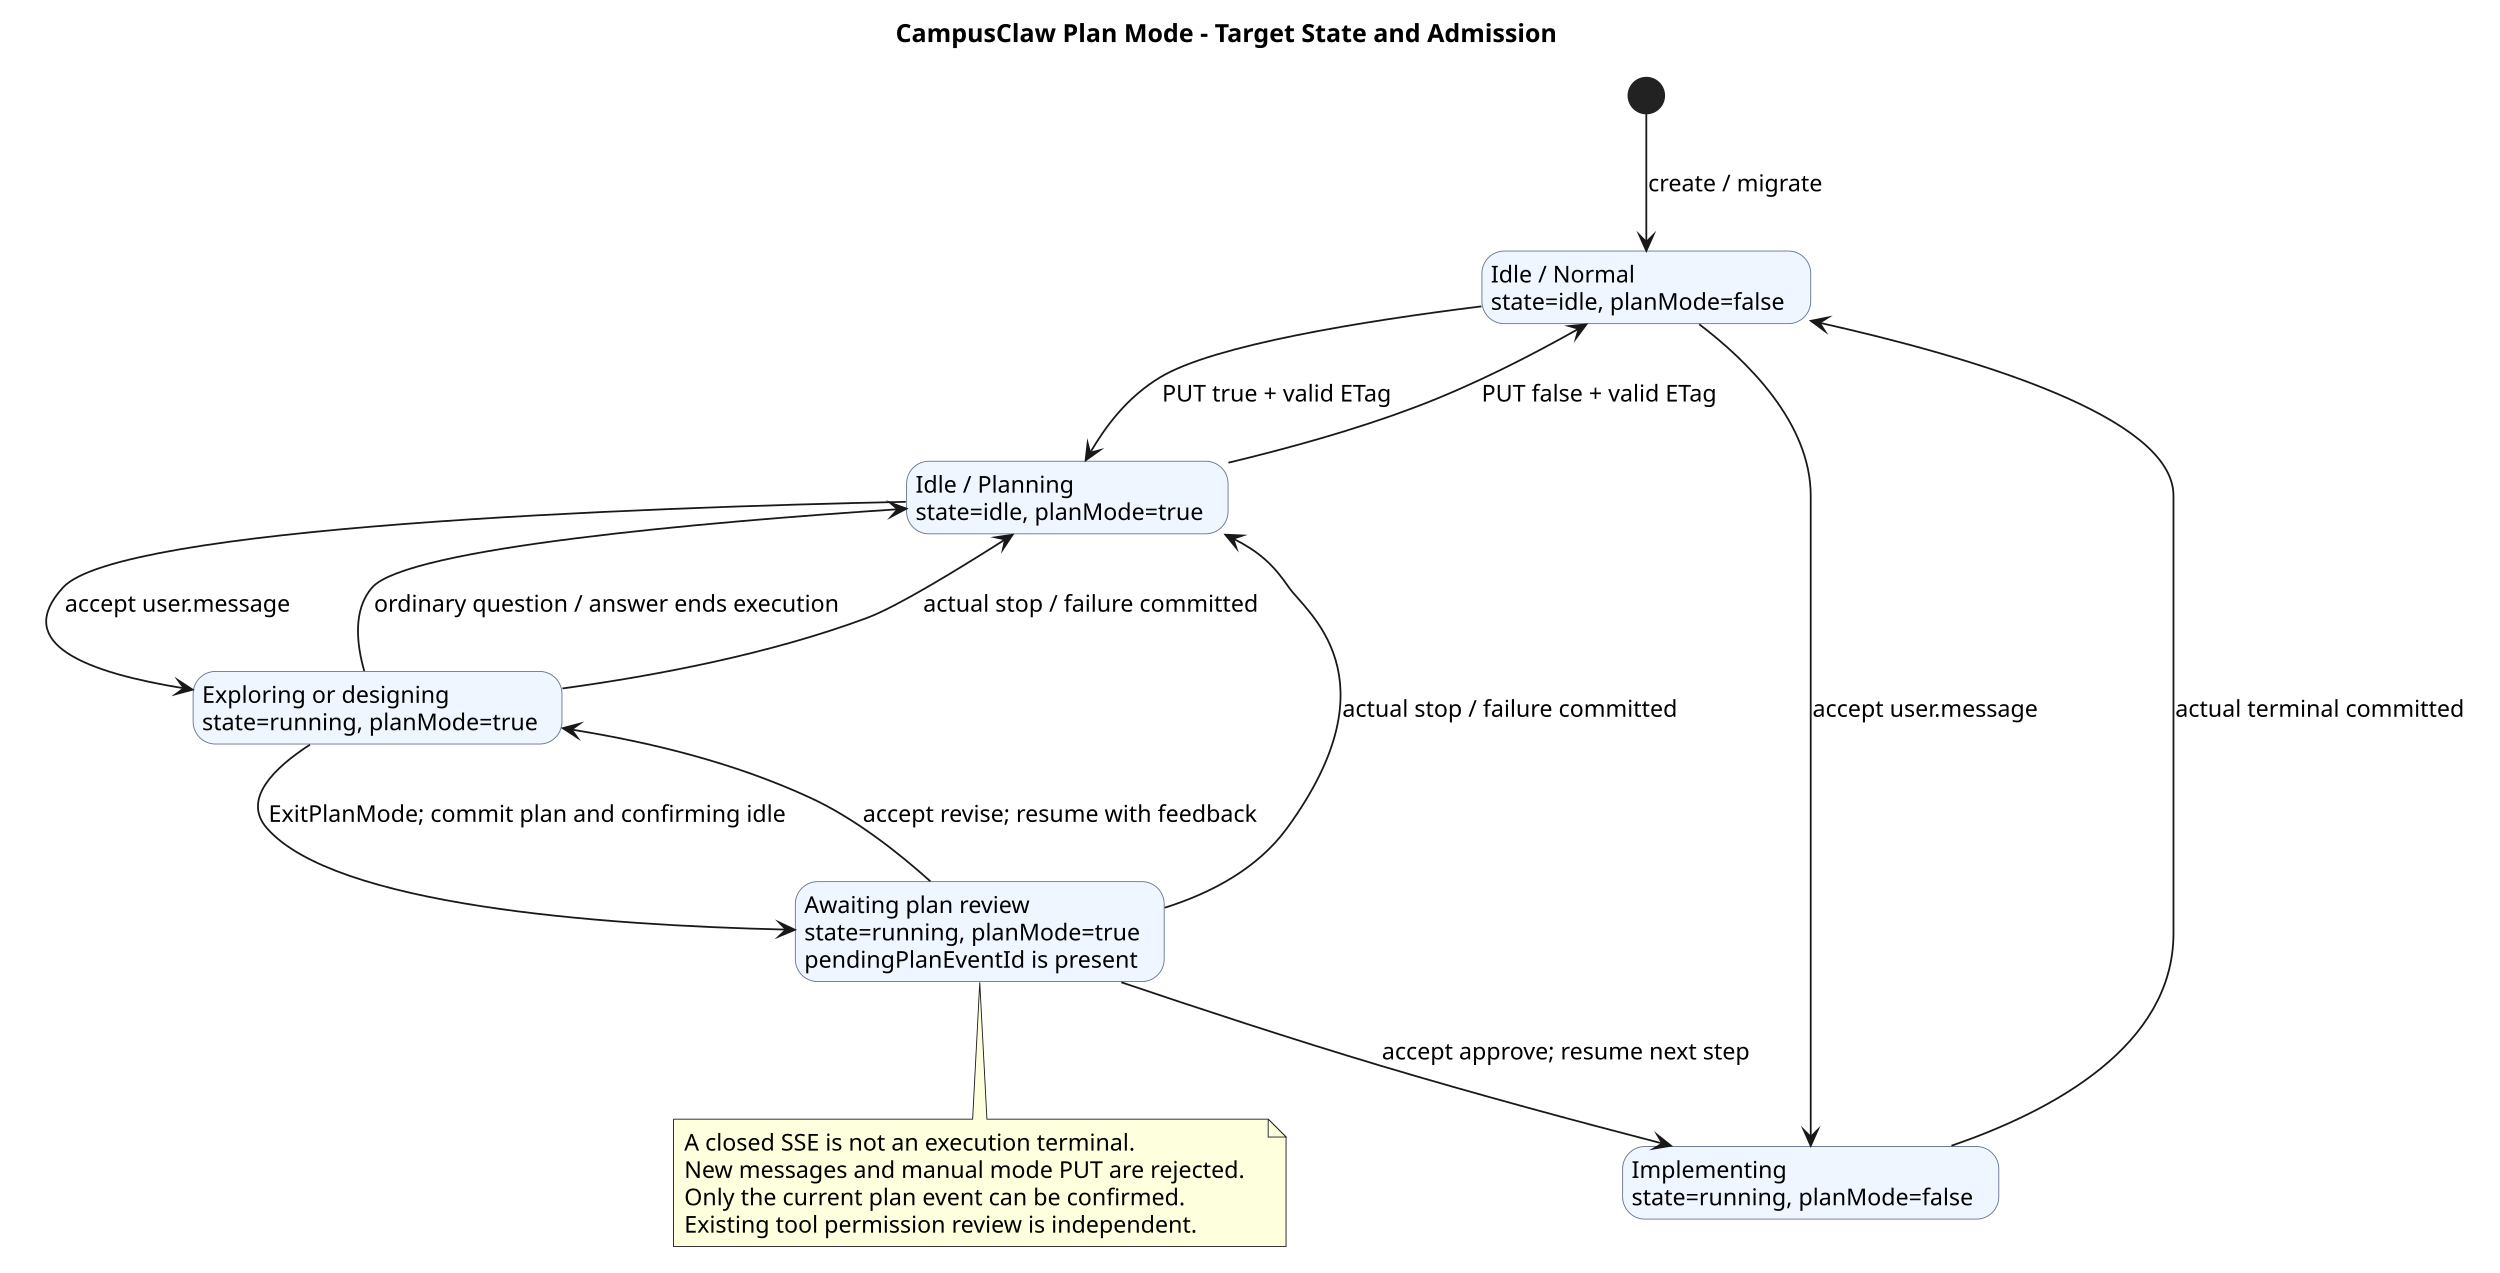
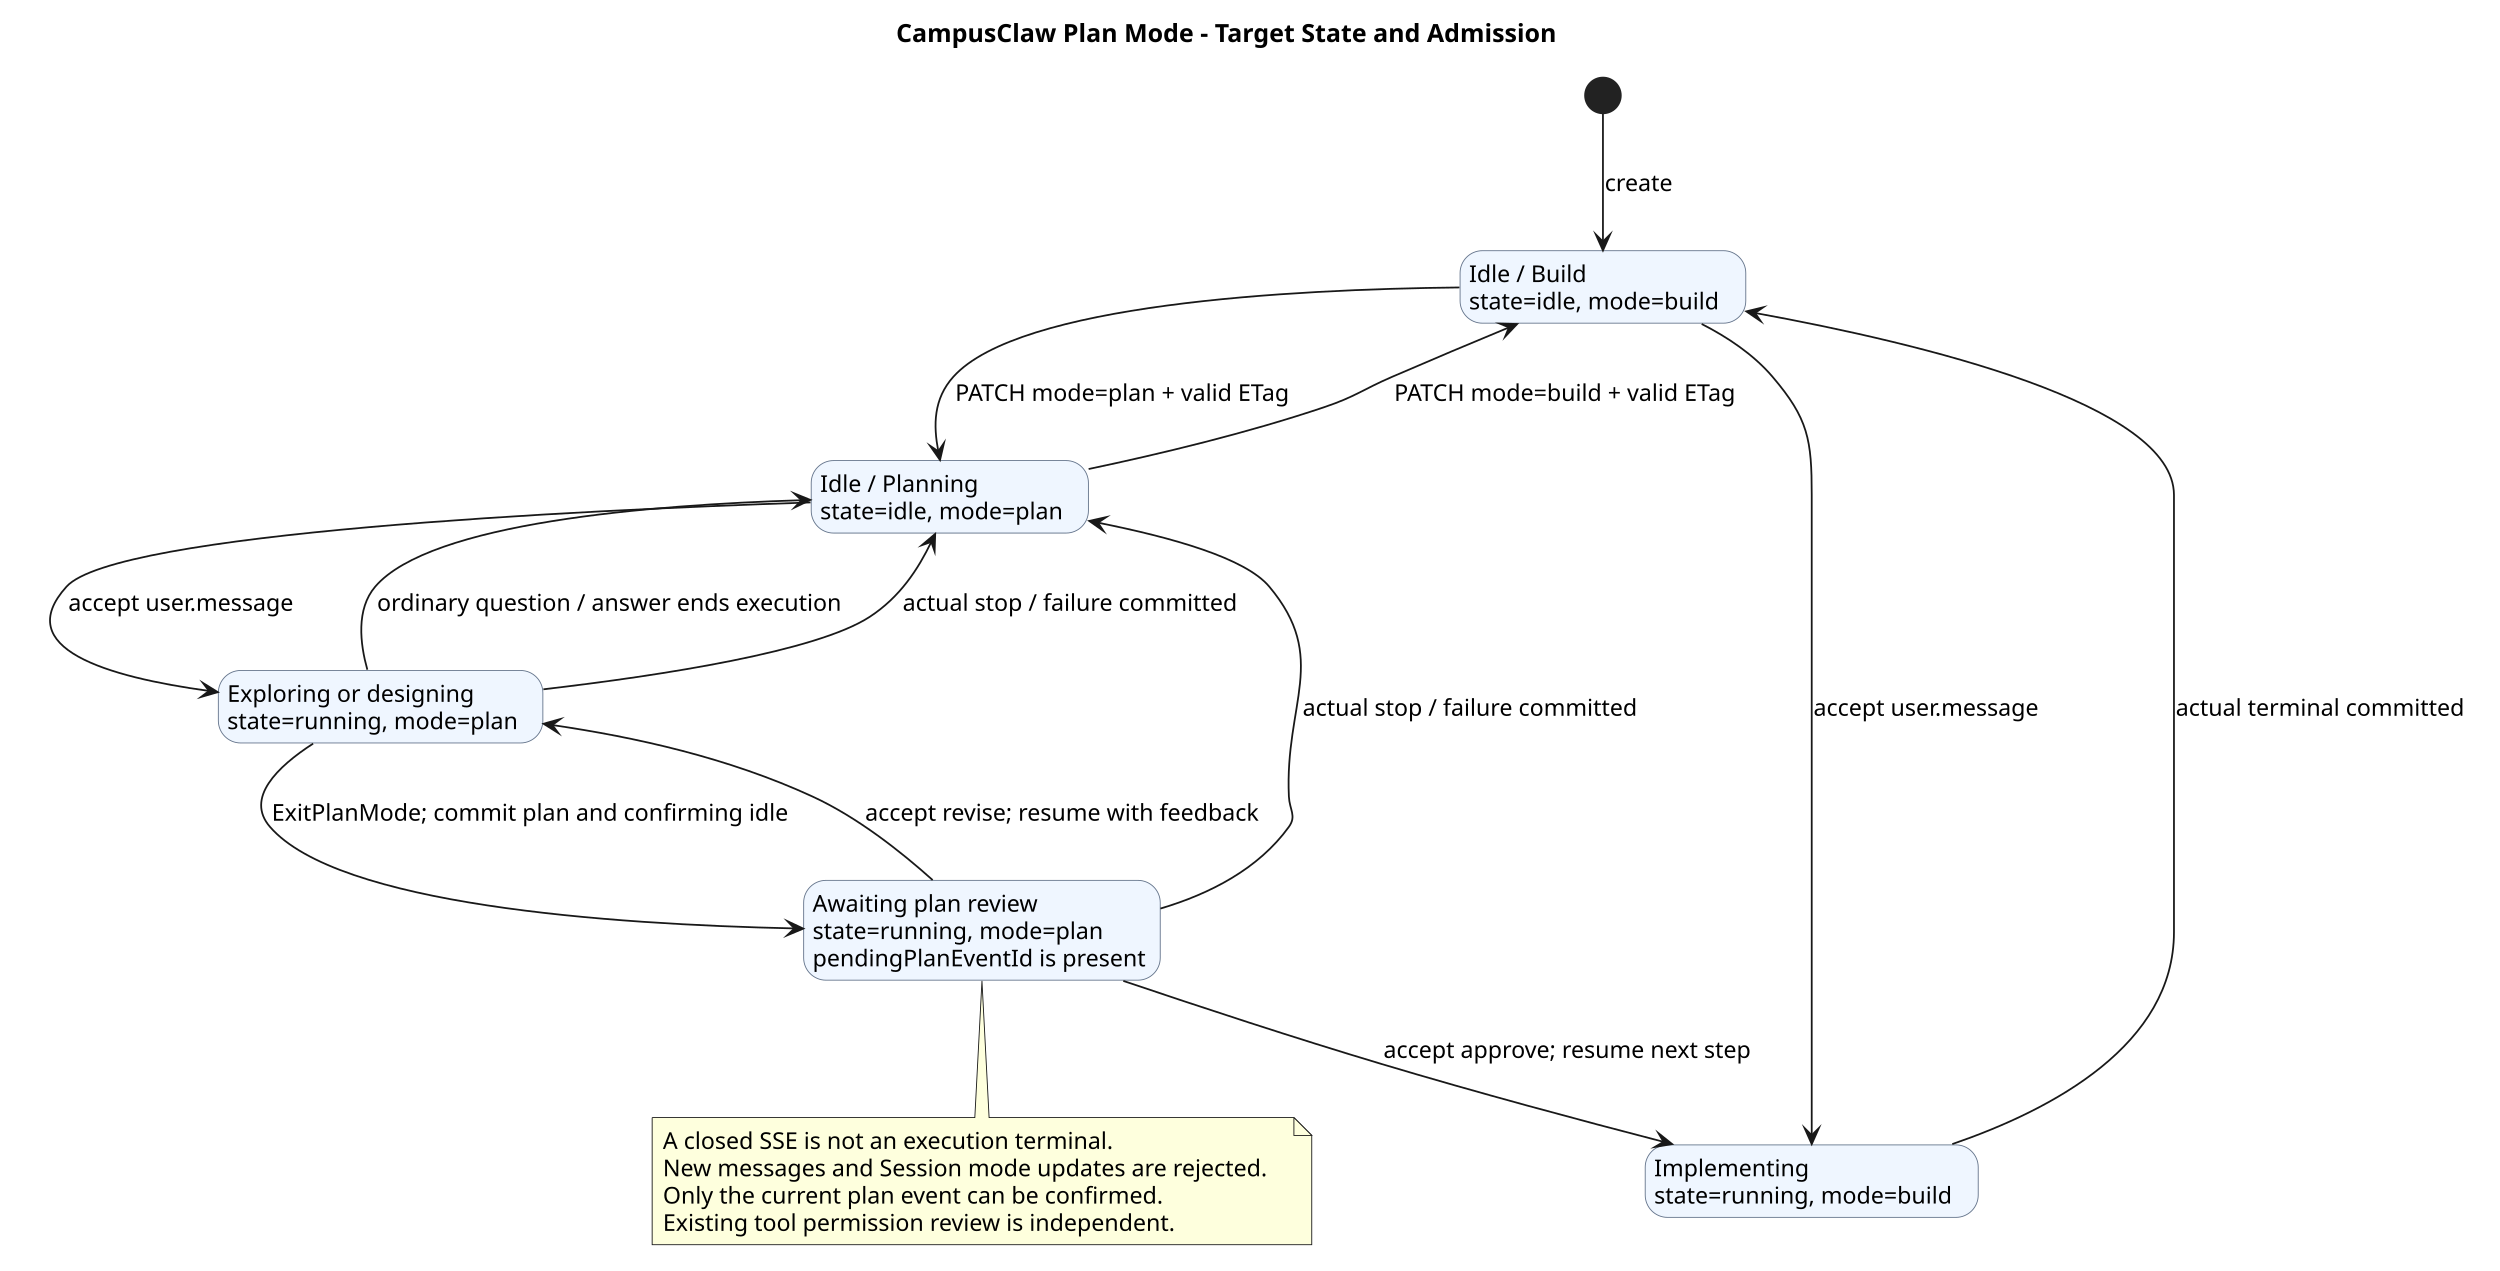
- <svg xmlns="http://www.w3.org/2000/svg" contentStyleType="text/css" data-diagram-type="STATE" height="712px" preserveAspectRatio="none" style="width:1399px;height:712px;background:#FFFFFF;" version="1.1" viewBox="0 0 1399 712" width="1399px" zoomAndPan="magnify">
+ <svg xmlns="http://www.w3.org/2000/svg" contentStyleType="text/css" data-diagram-type="STATE" height="712px" preserveAspectRatio="none" style="width:1401px;height:712px;background:#FFFFFF;" version="1.1" viewBox="0 0 1401 712" width="1401px" zoomAndPan="magnify">
  <defs />
  <g>
-     <g class="title" data-source-line="252">
-       <text fill="#000000" font-family="sans-serif" font-size="14" font-weight="700" lengthAdjust="spacing" textLength="390.018" x="501.171" y="23.535">CampusClaw Plan Mode - Target State and Admission</text>
+     <g class="title" data-source-line="255">
+       <text fill="#000000" font-family="sans-serif" font-size="14" font-weight="700" lengthAdjust="spacing" textLength="390.018" x="502.176" y="23.535">CampusClaw Plan Mode - Target State and Admission</text>
    </g>
-     <rect fill="#EFF6FF" height="40.621" rx="12.5" ry="12.5" style="stroke:#64748B;stroke-width:0.5;" width="183.989" x="829.28" y="140.488" />
-     <text fill="#000000" font-family="sans-serif" font-size="13" lengthAdjust="spacing" textLength="83.954" x="834.28" y="158.057">Idle / Normal</text>
-     <text fill="#000000" font-family="sans-serif" font-size="13" lengthAdjust="spacing" textLength="173.989" x="834.28" y="173.367">state=idle, planMode=false</text>
-     <rect fill="#EFF6FF" height="40.621" rx="12.5" ry="12.5" style="stroke:#64748B;stroke-width:0.5;" width="179.895" x="507.33" y="258.108" />
-     <text fill="#000000" font-family="sans-serif" font-size="13" lengthAdjust="spacing" textLength="92.162" x="512.33" y="275.677">Idle / Planning</text>
-     <text fill="#000000" font-family="sans-serif" font-size="13" lengthAdjust="spacing" textLength="169.895" x="512.33" y="290.987">state=idle, planMode=true</text>
-     <rect fill="#EFF6FF" height="40.621" rx="12.5" ry="12.5" style="stroke:#64748B;stroke-width:0.5;" width="206.409" x="108.07" y="375.738" />
-     <text fill="#000000" font-family="sans-serif" font-size="13" lengthAdjust="spacing" textLength="143.641" x="113.07" y="393.307">Exploring or designing</text>
-     <text fill="#000000" font-family="sans-serif" font-size="13" lengthAdjust="spacing" textLength="196.409" x="113.07" y="408.617">state=running, planMode=true</text>
-     <rect fill="#EFF6FF" height="55.932" rx="12.5" ry="12.5" style="stroke:#64748B;stroke-width:0.5;" width="206.409" x="445.07" y="493.358" />
-     <text fill="#000000" font-family="sans-serif" font-size="13" lengthAdjust="spacing" textLength="130.438" x="450.07" y="510.927">Awaiting plan review</text>
-     <text fill="#000000" font-family="sans-serif" font-size="13" lengthAdjust="spacing" textLength="196.409" x="450.07" y="526.237">state=running, planMode=true</text>
-     <text fill="#000000" font-family="sans-serif" font-size="13" lengthAdjust="spacing" textLength="189.827" x="450.07" y="541.548">pendingPlanEventId is present</text>
-     <rect fill="#EFF6FF" height="40.621" rx="12.5" ry="12.5" style="stroke:#64748B;stroke-width:0.5;" width="210.503" x="908.02" y="641.598" />
-     <text fill="#000000" font-family="sans-serif" font-size="13" lengthAdjust="spacing" textLength="87.306" x="913.02" y="659.167">Implementing</text>
-     <text fill="#000000" font-family="sans-serif" font-size="13" lengthAdjust="spacing" textLength="200.503" x="913.02" y="674.477">state=running, planMode=false</text>
-     <g class="start_entity" data-qualified-name=".start." data-source-line="267" id="ent0006">
-       <ellipse cx="921.28" cy="53.488" fill="#222222" rx="10" ry="10" style="stroke:#222222;stroke-width:1;" />
+     <rect fill="#EFF6FF" height="40.621" rx="12.5" ry="12.5" style="stroke:#64748B;stroke-width:0.5;" width="160.103" x="818.23" y="140.488" />
+     <text fill="#000000" font-family="sans-serif" font-size="13" lengthAdjust="spacing" textLength="69.215" x="823.23" y="158.057">Idle / Build</text>
+     <text fill="#000000" font-family="sans-serif" font-size="13" lengthAdjust="spacing" textLength="150.103" x="823.23" y="173.367">state=idle, mode=build</text>
+     <rect fill="#EFF6FF" height="40.621" rx="12.5" ry="12.5" style="stroke:#64748B;stroke-width:0.5;" width="155.342" x="454.61" y="258.108" />
+     <text fill="#000000" font-family="sans-serif" font-size="13" lengthAdjust="spacing" textLength="92.162" x="459.61" y="275.677">Idle / Planning</text>
+     <text fill="#000000" font-family="sans-serif" font-size="13" lengthAdjust="spacing" textLength="145.342" x="459.61" y="290.987">state=idle, mode=plan</text>
+     <rect fill="#EFF6FF" height="40.621" rx="12.5" ry="12.5" style="stroke:#64748B;stroke-width:0.5;" width="181.856" x="122.36" y="375.738" />
+     <text fill="#000000" font-family="sans-serif" font-size="13" lengthAdjust="spacing" textLength="143.641" x="127.36" y="393.307">Exploring or designing</text>
+     <text fill="#000000" font-family="sans-serif" font-size="13" lengthAdjust="spacing" textLength="171.856" x="127.36" y="408.617">state=running, mode=plan</text>
+     <rect fill="#EFF6FF" height="55.932" rx="12.5" ry="12.5" style="stroke:#64748B;stroke-width:0.5;" width="199.827" x="450.37" y="493.358" />
+     <text fill="#000000" font-family="sans-serif" font-size="13" lengthAdjust="spacing" textLength="130.438" x="455.37" y="510.927">Awaiting plan review</text>
+     <text fill="#000000" font-family="sans-serif" font-size="13" lengthAdjust="spacing" textLength="171.856" x="455.37" y="526.237">state=running, mode=plan</text>
+     <text fill="#000000" font-family="sans-serif" font-size="13" lengthAdjust="spacing" textLength="189.827" x="455.37" y="541.548">pendingPlanEventId is present</text>
+     <rect fill="#EFF6FF" height="40.621" rx="12.5" ry="12.5" style="stroke:#64748B;stroke-width:0.5;" width="186.617" x="921.98" y="641.598" />
+     <text fill="#000000" font-family="sans-serif" font-size="13" lengthAdjust="spacing" textLength="87.306" x="926.98" y="659.167">Implementing</text>
+     <text fill="#000000" font-family="sans-serif" font-size="13" lengthAdjust="spacing" textLength="176.617" x="926.98" y="674.477">state=running, mode=build</text>
+     <g class="start_entity" data-qualified-name=".start." data-source-line="270" id="ent0006">
+       <ellipse cx="898.29" cy="53.488" fill="#222222" rx="10" ry="10" style="stroke:#222222;stroke-width:1;" />
    </g>
-     <g class="entity" data-qualified-name="GMN19" data-source-line="281" id="ent0020">
-       <path d="M376.89,626.288 L376.89,697.53 A0,0 0 0 0 376.89,697.53 L719.672,697.53 A0,0 0 0 0 719.672,697.53 L719.672,636.288 L709.672,626.288 L552.28,626.288 L548.28,549.698 L544.28,626.288 L376.89,626.288 A0,0 0 0 0 376.89,626.288" fill="#FEFFDD" style="stroke:#181818;stroke-width:0.5;" />
-       <path d="M709.672,626.288 L709.672,636.288 L719.672,636.288 L709.672,626.288" fill="#FEFFDD" style="stroke:#181818;stroke-width:0.5;" />
-       <text fill="#000000" font-family="sans-serif" font-size="13" lengthAdjust="spacing" textLength="264.107" x="382.89" y="643.857">A closed SSE is not an execution terminal.</text>
-       <text fill="#000000" font-family="sans-serif" font-size="13" lengthAdjust="spacing" textLength="321.782" x="382.89" y="659.167">New messages and manual mode PUT are rejected.</text>
-       <text fill="#000000" font-family="sans-serif" font-size="13" lengthAdjust="spacing" textLength="290.126" x="382.89" y="674.478">Only the current plan event can be confirmed.</text>
-       <text fill="#000000" font-family="sans-serif" font-size="13" lengthAdjust="spacing" textLength="298.962" x="382.89" y="689.788">Existing tool permission review is independent.</text>
+     <g class="entity" data-qualified-name="GMN19" data-source-line="284" id="ent0020">
+       <path d="M365.47,626.288 L365.47,697.53 A0,0 0 0 0 365.47,697.53 L735.102,697.53 A0,0 0 0 0 735.102,697.53 L735.102,636.288 L725.102,626.288 L554.29,626.288 L550.29,549.698 L546.29,626.288 L365.47,626.288 A0,0 0 0 0 365.47,626.288" fill="#FEFFDD" style="stroke:#181818;stroke-width:0.5;" />
+       <path d="M725.102,626.288 L725.102,636.288 L735.102,636.288 L725.102,626.288" fill="#FEFFDD" style="stroke:#181818;stroke-width:0.5;" />
+       <text fill="#000000" font-family="sans-serif" font-size="13" lengthAdjust="spacing" textLength="264.107" x="371.47" y="643.857">A closed SSE is not an execution terminal.</text>
+       <text fill="#000000" font-family="sans-serif" font-size="13" lengthAdjust="spacing" textLength="348.632" x="371.47" y="659.167">New messages and Session mode updates are rejected.</text>
+       <text fill="#000000" font-family="sans-serif" font-size="13" lengthAdjust="spacing" textLength="290.126" x="371.47" y="674.478">Only the current plan event can be confirmed.</text>
+       <text fill="#000000" font-family="sans-serif" font-size="13" lengthAdjust="spacing" textLength="298.962" x="371.47" y="689.788">Existing tool permission review is independent.</text>
    </g>
-     <g class="link" data-entity-1="ent0006" data-entity-2="ent0001" data-link-type="dependency" data-source-line="267" id="lnk7">
-       <path d="M921.28,63.838 C921.28,80.948 921.28,112.658 921.28,135.378" fill="none" id="*start*-to-Normal" style="stroke:#181818;stroke-width:1;" />
-       <polygon fill="#181818" points="921.28,140.378,925.28,131.378,921.28,135.378,917.28,131.378,921.28,140.378" style="stroke:#181818;stroke-width:1;stroke-linejoin:miter;stroke-miterlimit:10;" />
-       <text fill="#000000" font-family="sans-serif" font-size="13" lengthAdjust="spacing" textLength="102.153" x="922.28" y="107.057">create / migrate</text>
+     <g class="link" data-entity-1="ent0006" data-entity-2="ent0001" data-link-type="dependency" data-source-line="270" id="lnk7">
+       <path d="M898.29,63.838 C898.29,80.948 898.29,112.658 898.29,135.378" fill="none" id="*start*-to-Normal" style="stroke:#181818;stroke-width:1;" />
+       <polygon fill="#181818" points="898.29,140.378,902.29,131.378,898.29,135.378,894.29,131.378,898.29,140.378" style="stroke:#181818;stroke-width:1;stroke-linejoin:miter;stroke-miterlimit:10;" />
+       <text fill="#000000" font-family="sans-serif" font-size="13" lengthAdjust="spacing" textLength="38.505" x="899.29" y="107.057">create</text>
    </g>
-     <g class="link" data-entity-1="ent0001" data-entity-2="ent0002" data-link-type="dependency" data-source-line="268" id="lnk8">
-       <path d="M829.02,171.438 C762.38,179.718 679.07,193.148 649.28,211.108 C630.86,222.218 618.984,238.118 610.044,253.328" fill="none" id="Normal-to-PlanIdle" style="stroke:#181818;stroke-width:1;" />
-       <polygon fill="#181818" points="607.51,257.638,615.519,251.906,610.044,253.328,608.622,247.852,607.51,257.638" style="stroke:#181818;stroke-width:1;stroke-linejoin:miter;stroke-miterlimit:10;" />
-       <text fill="#000000" font-family="sans-serif" font-size="13" lengthAdjust="spacing" textLength="136.849" x="650.28" y="224.677">PUT true + valid ETag</text>
+     <g class="link" data-entity-1="ent0001" data-entity-2="ent0002" data-link-type="dependency" data-source-line="271" id="lnk8">
+       <path d="M817.87,161.088 C722.25,162.128 570.93,170.418 534.29,211.108 C523.11,223.518 523.004,238.239 525.833,252.919" fill="none" id="Normal-to-PlanIdle" style="stroke:#181818;stroke-width:1;" />
+       <polygon fill="#181818" points="526.78,257.828,529.004,248.234,525.833,252.919,521.149,249.748,526.78,257.828" style="stroke:#181818;stroke-width:1;stroke-linejoin:miter;stroke-miterlimit:10;" />
+       <text fill="#000000" font-family="sans-serif" font-size="13" lengthAdjust="spacing" textLength="202.935" x="535.29" y="224.677">PATCH mode=plan + valid ETag</text>
    </g>
-     <g class="link" data-entity-1="ent0002" data-entity-2="ent0001" data-link-type="dependency" data-source-line="269" id="lnk9">
-       <path d="M687.41,258.928 C720.57,250.978 758.11,240.608 791.28,228.108 C825.3,215.298 857.673,198.461 883.383,183.991" fill="none" id="PlanIdle-to-Normal" style="stroke:#181818;stroke-width:1;" />
-       <polygon fill="#181818" points="887.74,181.538,877.935,182.467,883.383,183.991,881.859,189.438,887.74,181.538" style="stroke:#181818;stroke-width:1;stroke-linejoin:miter;stroke-miterlimit:10;" />
-       <text fill="#000000" font-family="sans-serif" font-size="13" lengthAdjust="spacing" textLength="140.943" x="829.1" y="224.677">PUT false + valid ETag</text>
+     <g class="link" data-entity-1="ent0002" data-entity-2="ent0001" data-link-type="dependency" data-source-line="272" id="lnk9">
+       <path d="M610.07,262.838 C650.09,254.418 699.35,242.608 742.29,228.108 C759.81,222.188 763.3,218.458 780.29,211.108 C803.21,201.198 824.151,192.384 845.611,183.484" fill="none" id="PlanIdle-to-Normal" style="stroke:#181818;stroke-width:1;" />
+       <polygon fill="#181818" points="850.23,181.568,840.384,181.321,845.611,183.484,843.449,188.711,850.23,181.568" style="stroke:#181818;stroke-width:1;stroke-linejoin:miter;stroke-miterlimit:10;" />
+       <text fill="#000000" font-family="sans-serif" font-size="13" lengthAdjust="spacing" textLength="207.695" x="781.29" y="224.677">PATCH mode=build + valid ETag</text>
    </g>
-     <g class="link" data-entity-1="ent0002" data-entity-2="ent0003" data-link-type="dependency" data-source-line="270" id="lnk10">
-       <path d="M506.87,280.808 C356.04,284.068 66.43,294.718 35.28,328.738 C6,360.698 49.474,376.541 102.874,385.161" fill="none" id="PlanIdle-to-Planning" style="stroke:#181818;stroke-width:1;" />
-       <polygon fill="#181818" points="107.81,385.958,99.562,380.575,102.874,385.161,98.288,388.473,107.81,385.958" style="stroke:#181818;stroke-width:1;stroke-linejoin:miter;stroke-miterlimit:10;" />
-       <text fill="#000000" font-family="sans-serif" font-size="13" lengthAdjust="spacing" textLength="131.428" x="36.28" y="342.307">accept user.message</text>
+     <g class="link" data-entity-1="ent0002" data-entity-2="ent0003" data-link-type="dependency" data-source-line="273" id="lnk10">
+       <path d="M454.21,281.558 C321.76,286.008 64.69,298.458 37.29,328.738 C6,363.288 59.377,379.246 117.107,387.196" fill="none" id="PlanIdle-to-Planning" style="stroke:#181818;stroke-width:1;" />
+       <polygon fill="#181818" points="122.06,387.878,113.69,382.688,117.107,387.196,112.599,390.613,122.06,387.878" style="stroke:#181818;stroke-width:1;stroke-linejoin:miter;stroke-miterlimit:10;" />
+       <text fill="#000000" font-family="sans-serif" font-size="13" lengthAdjust="spacing" textLength="131.428" x="38.29" y="342.307">accept user.message</text>
    </g>
-     <g class="link" data-entity-1="ent0003" data-entity-2="ent0002" data-link-type="dependency" data-source-line="271" id="lnk11">
-       <path d="M203.84,375.528 C199.66,360.878 197.23,341.268 208.28,328.738 C227.74,306.648 393.561,292.221 502.271,284.981" fill="none" id="Planning-to-PlanIdle" style="stroke:#181818;stroke-width:1;" />
-       <polygon fill="#181818" points="507.26,284.648,498.014,281.255,502.271,284.981,498.546,289.238,507.26,284.648" style="stroke:#181818;stroke-width:1;stroke-linejoin:miter;stroke-miterlimit:10;" />
-       <text fill="#000000" font-family="sans-serif" font-size="13" lengthAdjust="spacing" textLength="271.21" x="209.28" y="342.307">ordinary question / answer ends execution</text>
+     <g class="link" data-entity-1="ent0003" data-entity-2="ent0002" data-link-type="dependency" data-source-line="274" id="lnk11">
+       <path d="M205.86,375.298 C201.78,360.728 199.48,341.328 210.29,328.738 C241.09,292.848 364.082,282.964 449.132,280.314" fill="none" id="Planning-to-PlanIdle" style="stroke:#181818;stroke-width:1;" />
+       <polygon fill="#181818" points="454.13,280.158,445.01,276.44,449.132,280.314,445.259,284.437,454.13,280.158" style="stroke:#181818;stroke-width:1;stroke-linejoin:miter;stroke-miterlimit:10;" />
+       <text fill="#000000" font-family="sans-serif" font-size="13" lengthAdjust="spacing" textLength="271.21" x="211.29" y="342.307">ordinary question / answer ends execution</text>
    </g>
-     <g class="link" data-entity-1="ent0003" data-entity-2="ent0002" data-link-type="dependency" data-source-line="277" id="lnk17">
-       <path d="M314.75,385.258 C367.05,378.118 430.81,366.008 485.28,345.738 C501.74,339.608 535.309,319.139 562.439,301.909" fill="none" id="Planning-to-PlanIdle-1" style="stroke:#181818;stroke-width:1;" />
-       <polygon fill="#181818" points="566.66,299.228,556.918,300.677,562.439,301.909,561.207,307.43,566.66,299.228" style="stroke:#181818;stroke-width:1;stroke-linejoin:miter;stroke-miterlimit:10;" />
-       <text fill="#000000" font-family="sans-serif" font-size="13" lengthAdjust="spacing" textLength="196.561" x="516.63" y="342.307">actual stop / failure committed</text>
+     <g class="link" data-entity-1="ent0003" data-entity-2="ent0002" data-link-type="dependency" data-source-line="280" id="lnk17">
+       <path d="M304.5,386.288 C372.16,378.388 457.6,365.028 487.29,345.738 C504.43,334.588 514.552,318.879 521.902,303.689" fill="none" id="Planning-to-PlanIdle-1" style="stroke:#181818;stroke-width:1;" />
+       <polygon fill="#181818" points="524.08,299.188,516.559,305.548,521.902,303.689,523.761,309.032,524.08,299.188" style="stroke:#181818;stroke-width:1;stroke-linejoin:miter;stroke-miterlimit:10;" />
+       <text fill="#000000" font-family="sans-serif" font-size="13" lengthAdjust="spacing" textLength="196.561" x="505.85" y="342.307">actual stop / failure committed</text>
    </g>
-     <g class="link" data-entity-1="ent0003" data-entity-2="ent0004" data-link-type="dependency" data-source-line="272" id="lnk12">
-       <path d="M173.47,416.708 C153.34,429.718 135.34,447.278 149.28,463.358 C186.82,506.638 334.581,517.731 439.811,520.201" fill="none" id="Planning-to-Reviewing" style="stroke:#181818;stroke-width:1;" />
-       <polygon fill="#181818" points="444.81,520.318,435.906,516.108,439.811,520.201,435.719,524.106,444.81,520.318" style="stroke:#181818;stroke-width:1;stroke-linejoin:miter;stroke-miterlimit:10;" />
-       <text fill="#000000" font-family="sans-serif" font-size="13" lengthAdjust="spacing" textLength="298.848" x="150.28" y="459.927">ExitPlanMode; commit plan and confirming idle</text>
+     <g class="link" data-entity-1="ent0003" data-entity-2="ent0004" data-link-type="dependency" data-source-line="275" id="lnk12">
+       <path d="M175.48,416.708 C155.35,429.718 137.34,447.278 151.29,463.358 C189.22,507.098 339.871,517.979 445.171,520.289" fill="none" id="Planning-to-Reviewing" style="stroke:#181818;stroke-width:1;" />
+       <polygon fill="#181818" points="450.17,520.398,441.26,516.202,445.171,520.289,441.084,524.2,450.17,520.398" style="stroke:#181818;stroke-width:1;stroke-linejoin:miter;stroke-miterlimit:10;" />
+       <text fill="#000000" font-family="sans-serif" font-size="13" lengthAdjust="spacing" textLength="298.848" x="152.29" y="459.927">ExitPlanMode; commit plan and confirming idle</text>
    </g>
-     <g class="link" data-entity-1="ent0004" data-entity-2="ent0003" data-link-type="dependency" data-source-line="273" id="lnk13">
-       <path d="M520.64,493.188 C502.82,477.198 478.34,457.888 453.28,446.358 C410.14,426.508 363.966,415.395 319.866,408.275" fill="none" id="Reviewing-to-Planning" style="stroke:#181818;stroke-width:1;" />
-       <polygon fill="#181818" points="314.93,407.478,323.177,412.862,319.866,408.275,324.452,404.964,314.93,407.478" style="stroke:#181818;stroke-width:1;stroke-linejoin:miter;stroke-miterlimit:10;" />
-       <text fill="#000000" font-family="sans-serif" font-size="13" lengthAdjust="spacing" textLength="228.674" x="482.82" y="459.927">accept revise; resume with feedback</text>
+     <g class="link" data-entity-1="ent0004" data-entity-2="ent0003" data-link-type="dependency" data-source-line="276" id="lnk13">
+       <path d="M522.65,493.188 C504.82,477.198 480.35,457.888 455.29,446.358 C408.06,424.618 356.227,413.142 309.537,406.312" fill="none" id="Reviewing-to-Planning" style="stroke:#181818;stroke-width:1;" />
+       <polygon fill="#181818" points="304.59,405.588,312.916,410.849,309.537,406.312,314.074,402.933,304.59,405.588" style="stroke:#181818;stroke-width:1;stroke-linejoin:miter;stroke-miterlimit:10;" />
+       <text fill="#000000" font-family="sans-serif" font-size="13" lengthAdjust="spacing" textLength="228.674" x="484.83" y="459.927">accept revise; resume with feedback</text>
    </g>
-     <g class="link" data-entity-1="ent0004" data-entity-2="ent0005" data-link-type="dependency" data-source-line="274" id="lnk14">
-       <path d="M627.49,549.698 C670.2,564.148 723.91,581.828 772.28,596.288 C826.34,612.448 882.93,627.634 930.24,639.894" fill="none" id="Reviewing-to-Implementing" style="stroke:#181818;stroke-width:1;" />
-       <polygon fill="#181818" points="935.08,641.148,927.371,635.019,930.24,639.894,925.364,642.763,935.08,641.148" style="stroke:#181818;stroke-width:1;stroke-linejoin:miter;stroke-miterlimit:10;" />
-       <text fill="#000000" font-family="sans-serif" font-size="13" lengthAdjust="spacing" textLength="213.865" x="773.28" y="592.857">accept approve; resume next step</text>
+     <g class="link" data-entity-1="ent0004" data-entity-2="ent0005" data-link-type="dependency" data-source-line="277" id="lnk14">
+       <path d="M629.5,549.698 C672.21,564.148 725.92,581.828 774.29,596.288 C828.34,612.448 884.94,627.634 932.25,639.894" fill="none" id="Reviewing-to-Implementing" style="stroke:#181818;stroke-width:1;" />
+       <polygon fill="#181818" points="937.09,641.148,929.381,635.019,932.25,639.894,927.374,642.763,937.09,641.148" style="stroke:#181818;stroke-width:1;stroke-linejoin:miter;stroke-miterlimit:10;" />
+       <text fill="#000000" font-family="sans-serif" font-size="13" lengthAdjust="spacing" textLength="213.865" x="775.29" y="592.857">accept approve; resume next step</text>
    </g>
-     <g class="link" data-entity-1="ent0001" data-entity-2="ent0005" data-link-type="dependency" data-source-line="275" id="lnk15">
-       <path d="M950.89,181.458 C977.79,201.908 1013.28,236.638 1013.28,277.418 C1013.28,277.418 1013.28,277.418 1013.28,522.318 C1013.28,564.668 1013.28,609.288 1013.28,636.168" fill="none" id="Normal-to-Implementing" style="stroke:#181818;stroke-width:1;" />
-       <polygon fill="#181818" points="1013.28,641.168,1017.28,632.168,1013.28,636.168,1009.28,632.168,1013.28,641.168" style="stroke:#181818;stroke-width:1;stroke-linejoin:miter;stroke-miterlimit:10;" />
-       <text fill="#000000" font-family="sans-serif" font-size="13" lengthAdjust="spacing" textLength="131.428" x="1014.28" y="401.117">accept user.message</text>
+     <g class="link" data-entity-1="ent0001" data-entity-2="ent0005" data-link-type="dependency" data-source-line="278" id="lnk15">
+       <path d="M953.62,181.558 C968.13,188.958 982.67,198.668 993.29,211.108 C1013.44,234.738 1015.29,246.368 1015.29,277.418 C1015.29,277.418 1015.29,277.418 1015.29,522.318 C1015.29,564.668 1015.29,609.288 1015.29,636.168" fill="none" id="Normal-to-Implementing" style="stroke:#181818;stroke-width:1;" />
+       <polygon fill="#181818" points="1015.29,641.168,1019.29,632.168,1015.29,636.168,1011.29,632.168,1015.29,641.168" style="stroke:#181818;stroke-width:1;stroke-linejoin:miter;stroke-miterlimit:10;" />
+       <text fill="#000000" font-family="sans-serif" font-size="13" lengthAdjust="spacing" textLength="131.428" x="1016.29" y="401.117">accept user.message</text>
    </g>
-     <g class="link" data-entity-1="ent0005" data-entity-2="ent0001" data-link-type="dependency" data-source-line="276" id="lnk16">
-       <path d="M1092.05,641.148 C1149.11,621.558 1216.28,585.158 1216.28,522.318 C1216.28,277.418 1216.28,277.418 1216.28,277.418 C1216.28,233.208 1104.839,200.021 1018.279,180.641" fill="none" id="Implementing-to-Normal" style="stroke:#181818;stroke-width:1;" />
-       <polygon fill="#181818" points="1013.4,179.548,1021.309,185.418,1018.279,180.641,1023.057,177.611,1013.4,179.548" style="stroke:#181818;stroke-width:1;stroke-linejoin:miter;stroke-miterlimit:10;" />
-       <text fill="#000000" font-family="sans-serif" font-size="13" lengthAdjust="spacing" textLength="166.08" x="1217.28" y="401.117">actual terminal committed</text>
+     <g class="link" data-entity-1="ent0005" data-entity-2="ent0001" data-link-type="dependency" data-source-line="279" id="lnk16">
+       <path d="M1094.06,641.148 C1151.12,621.558 1218.29,585.158 1218.29,522.318 C1218.29,277.418 1218.29,277.418 1218.29,277.418 C1218.29,226.548 1078.329,192.685 983.539,175.395" fill="none" id="Implementing-to-Normal" style="stroke:#181818;stroke-width:1;" />
+       <polygon fill="#181818" points="978.62,174.498,986.756,180.048,983.539,175.395,988.192,172.178,978.62,174.498" style="stroke:#181818;stroke-width:1;stroke-linejoin:miter;stroke-miterlimit:10;" />
+       <text fill="#000000" font-family="sans-serif" font-size="13" lengthAdjust="spacing" textLength="166.08" x="1219.29" y="401.117">actual terminal committed</text>
    </g>
-     <g class="link" data-entity-1="ent0004" data-entity-2="ent0002" data-link-type="dependency" data-source-line="278" id="lnk18">
-       <path d="M651.76,507.968 C678.27,499.608 703.88,485.858 720.28,463.358 C782.13,378.468 730.32,342.058 721.28,328.738 C712.5,315.788 704.2,308.488 690.15,301.448" fill="none" id="Reviewing-to-PlanIdle" style="stroke:#181818;stroke-width:1;" />
-       <polygon fill="#181818" points="685.68,299.208,691.934,306.816,690.15,301.448,695.518,299.664,685.68,299.208" style="stroke:#181818;stroke-width:1;stroke-linejoin:miter;stroke-miterlimit:10;" />
-       <text fill="#000000" font-family="sans-serif" font-size="13" lengthAdjust="spacing" textLength="196.561" x="751.18" y="401.117">actual stop / failure committed</text>
+     <g class="link" data-entity-1="ent0004" data-entity-2="ent0002" data-link-type="dependency" data-source-line="281" id="lnk18">
+       <path d="M650.3,509.158 C678.07,500.918 705.25,486.938 722.29,463.358 C726.71,457.228 722.64,453.898 722.29,446.358 C719.84,393.908 745.01,368.968 711.29,328.738 C697.88,312.738 657.133,301.29 615.293,292.91" fill="none" id="Reviewing-to-PlanIdle" style="stroke:#181818;stroke-width:1;" />
+       <polygon fill="#181818" points="610.39,291.928,618.429,297.618,615.293,292.91,620,289.774,610.39,291.928" style="stroke:#181818;stroke-width:1;stroke-linejoin:miter;stroke-miterlimit:10;" />
+       <text fill="#000000" font-family="sans-serif" font-size="13" lengthAdjust="spacing" textLength="196.561" x="729.99" y="401.117">actual stop / failure committed</text>
    </g>
  </g>
</svg>
